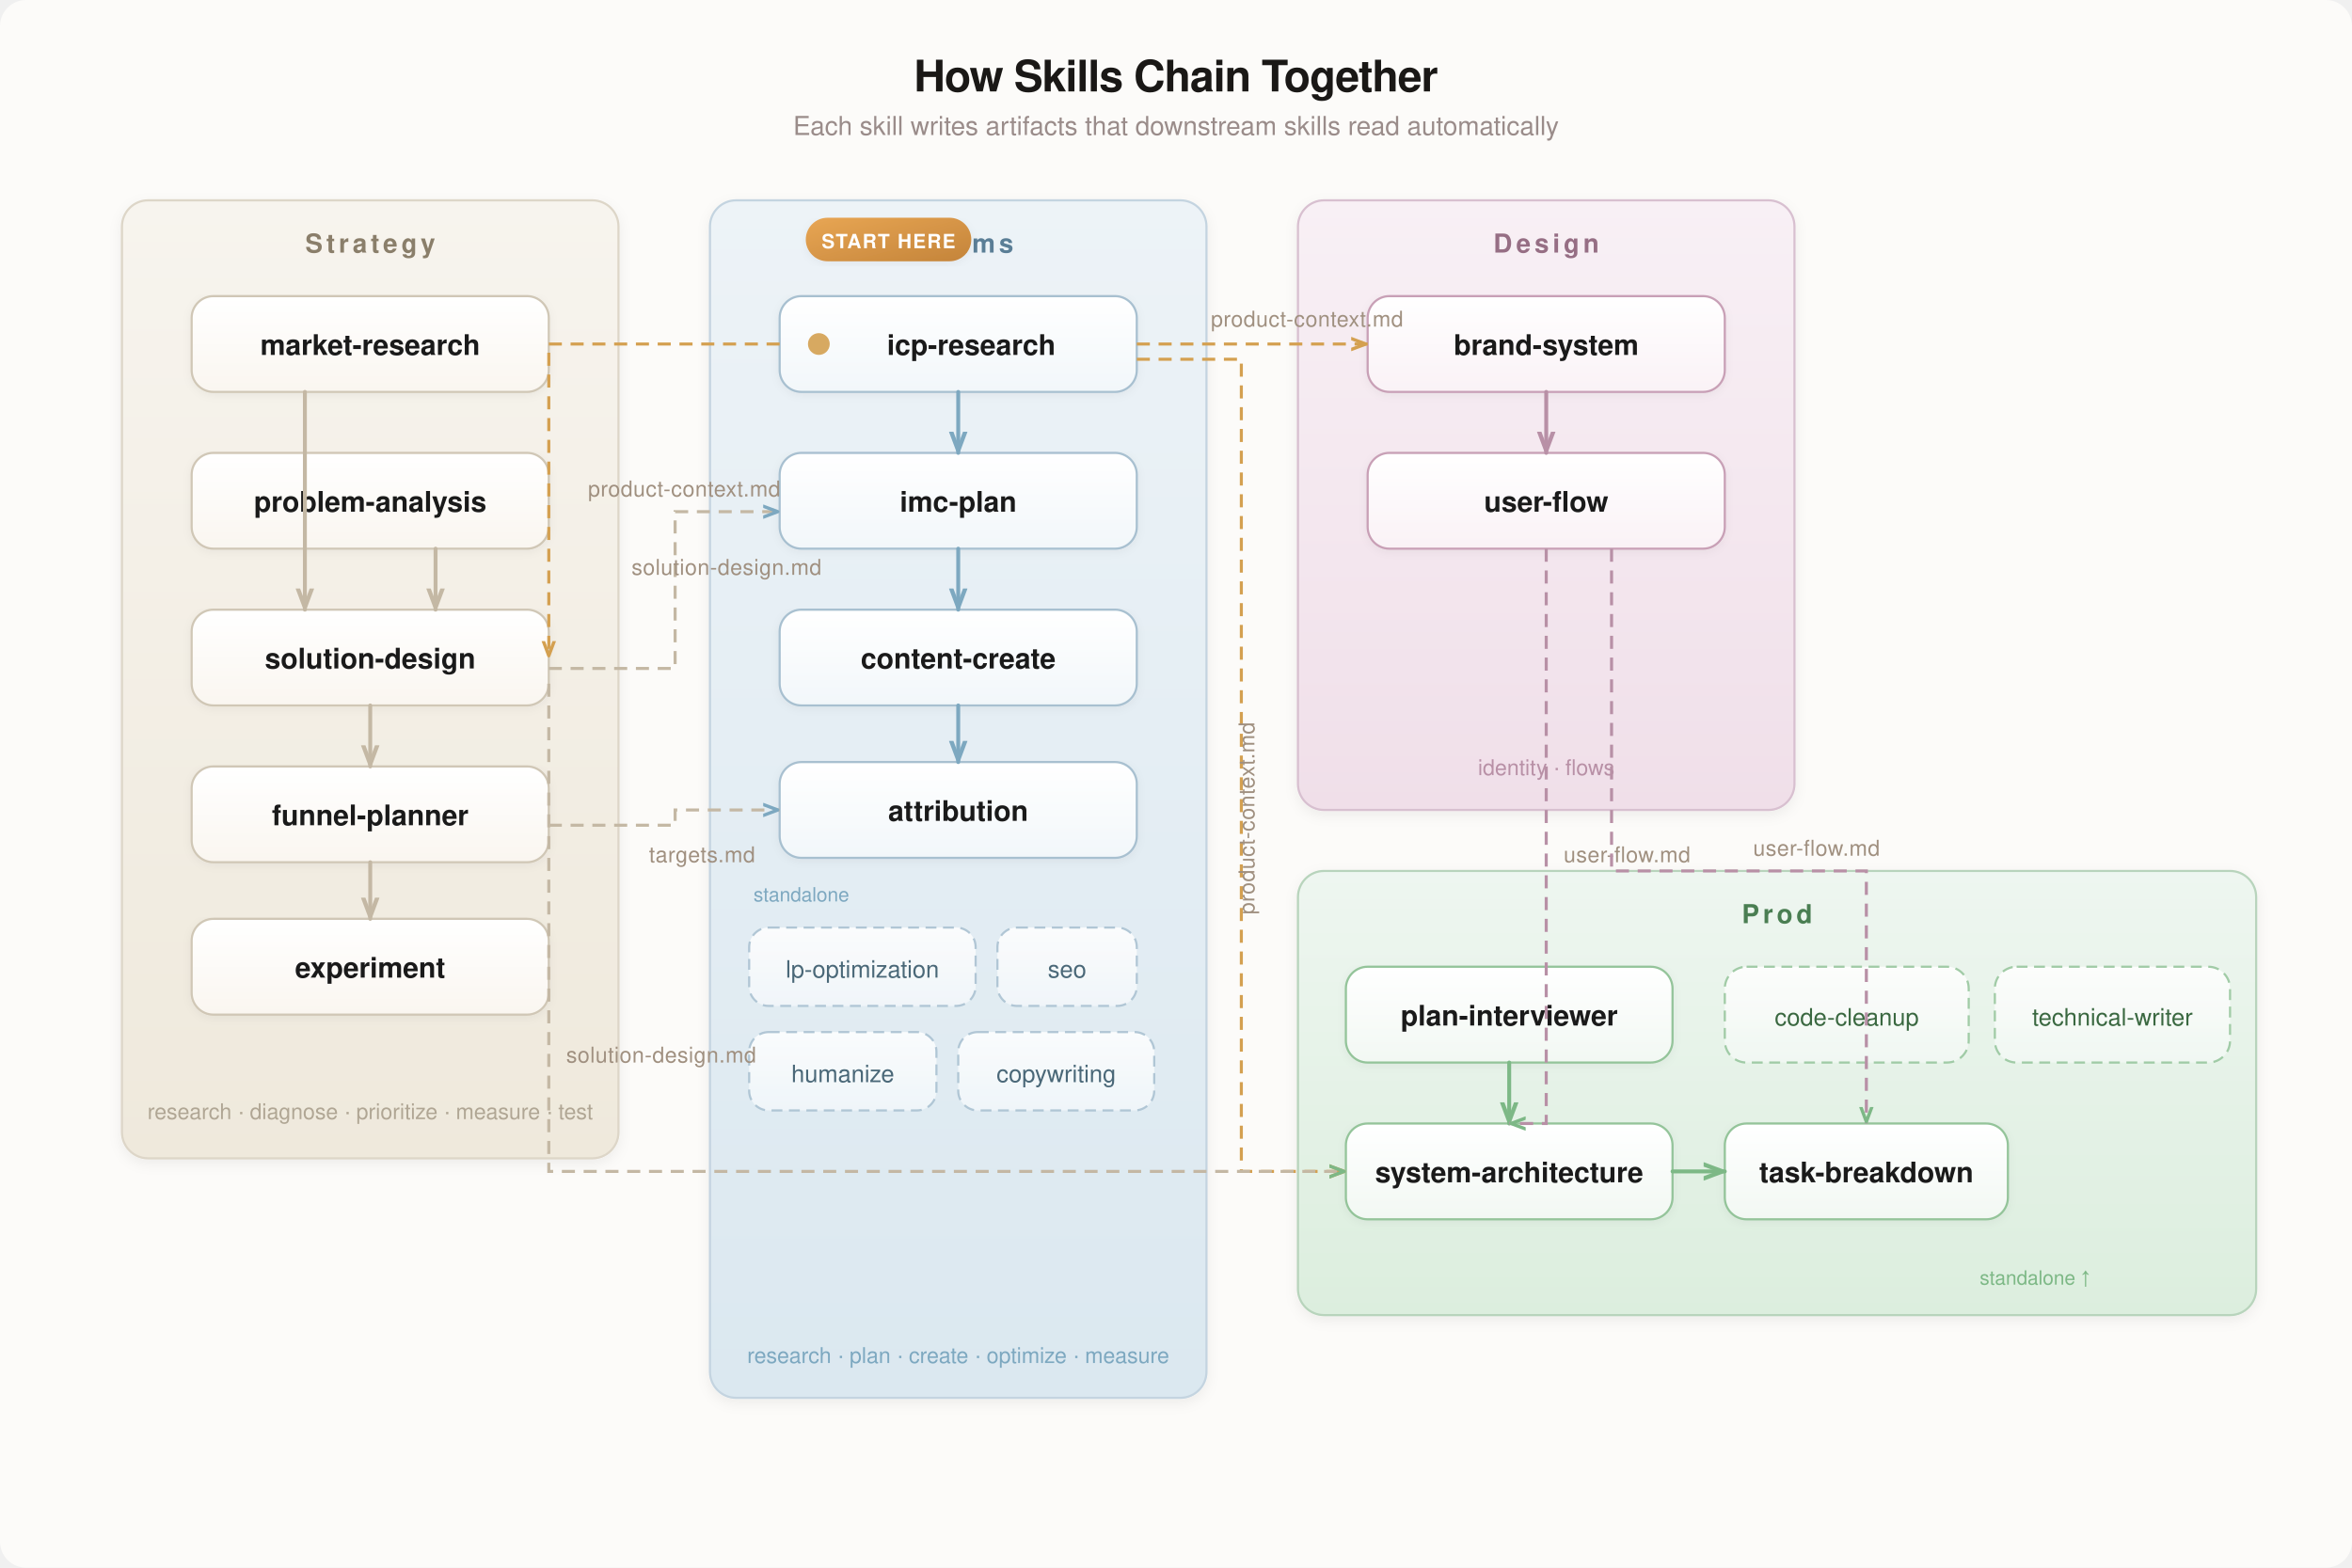
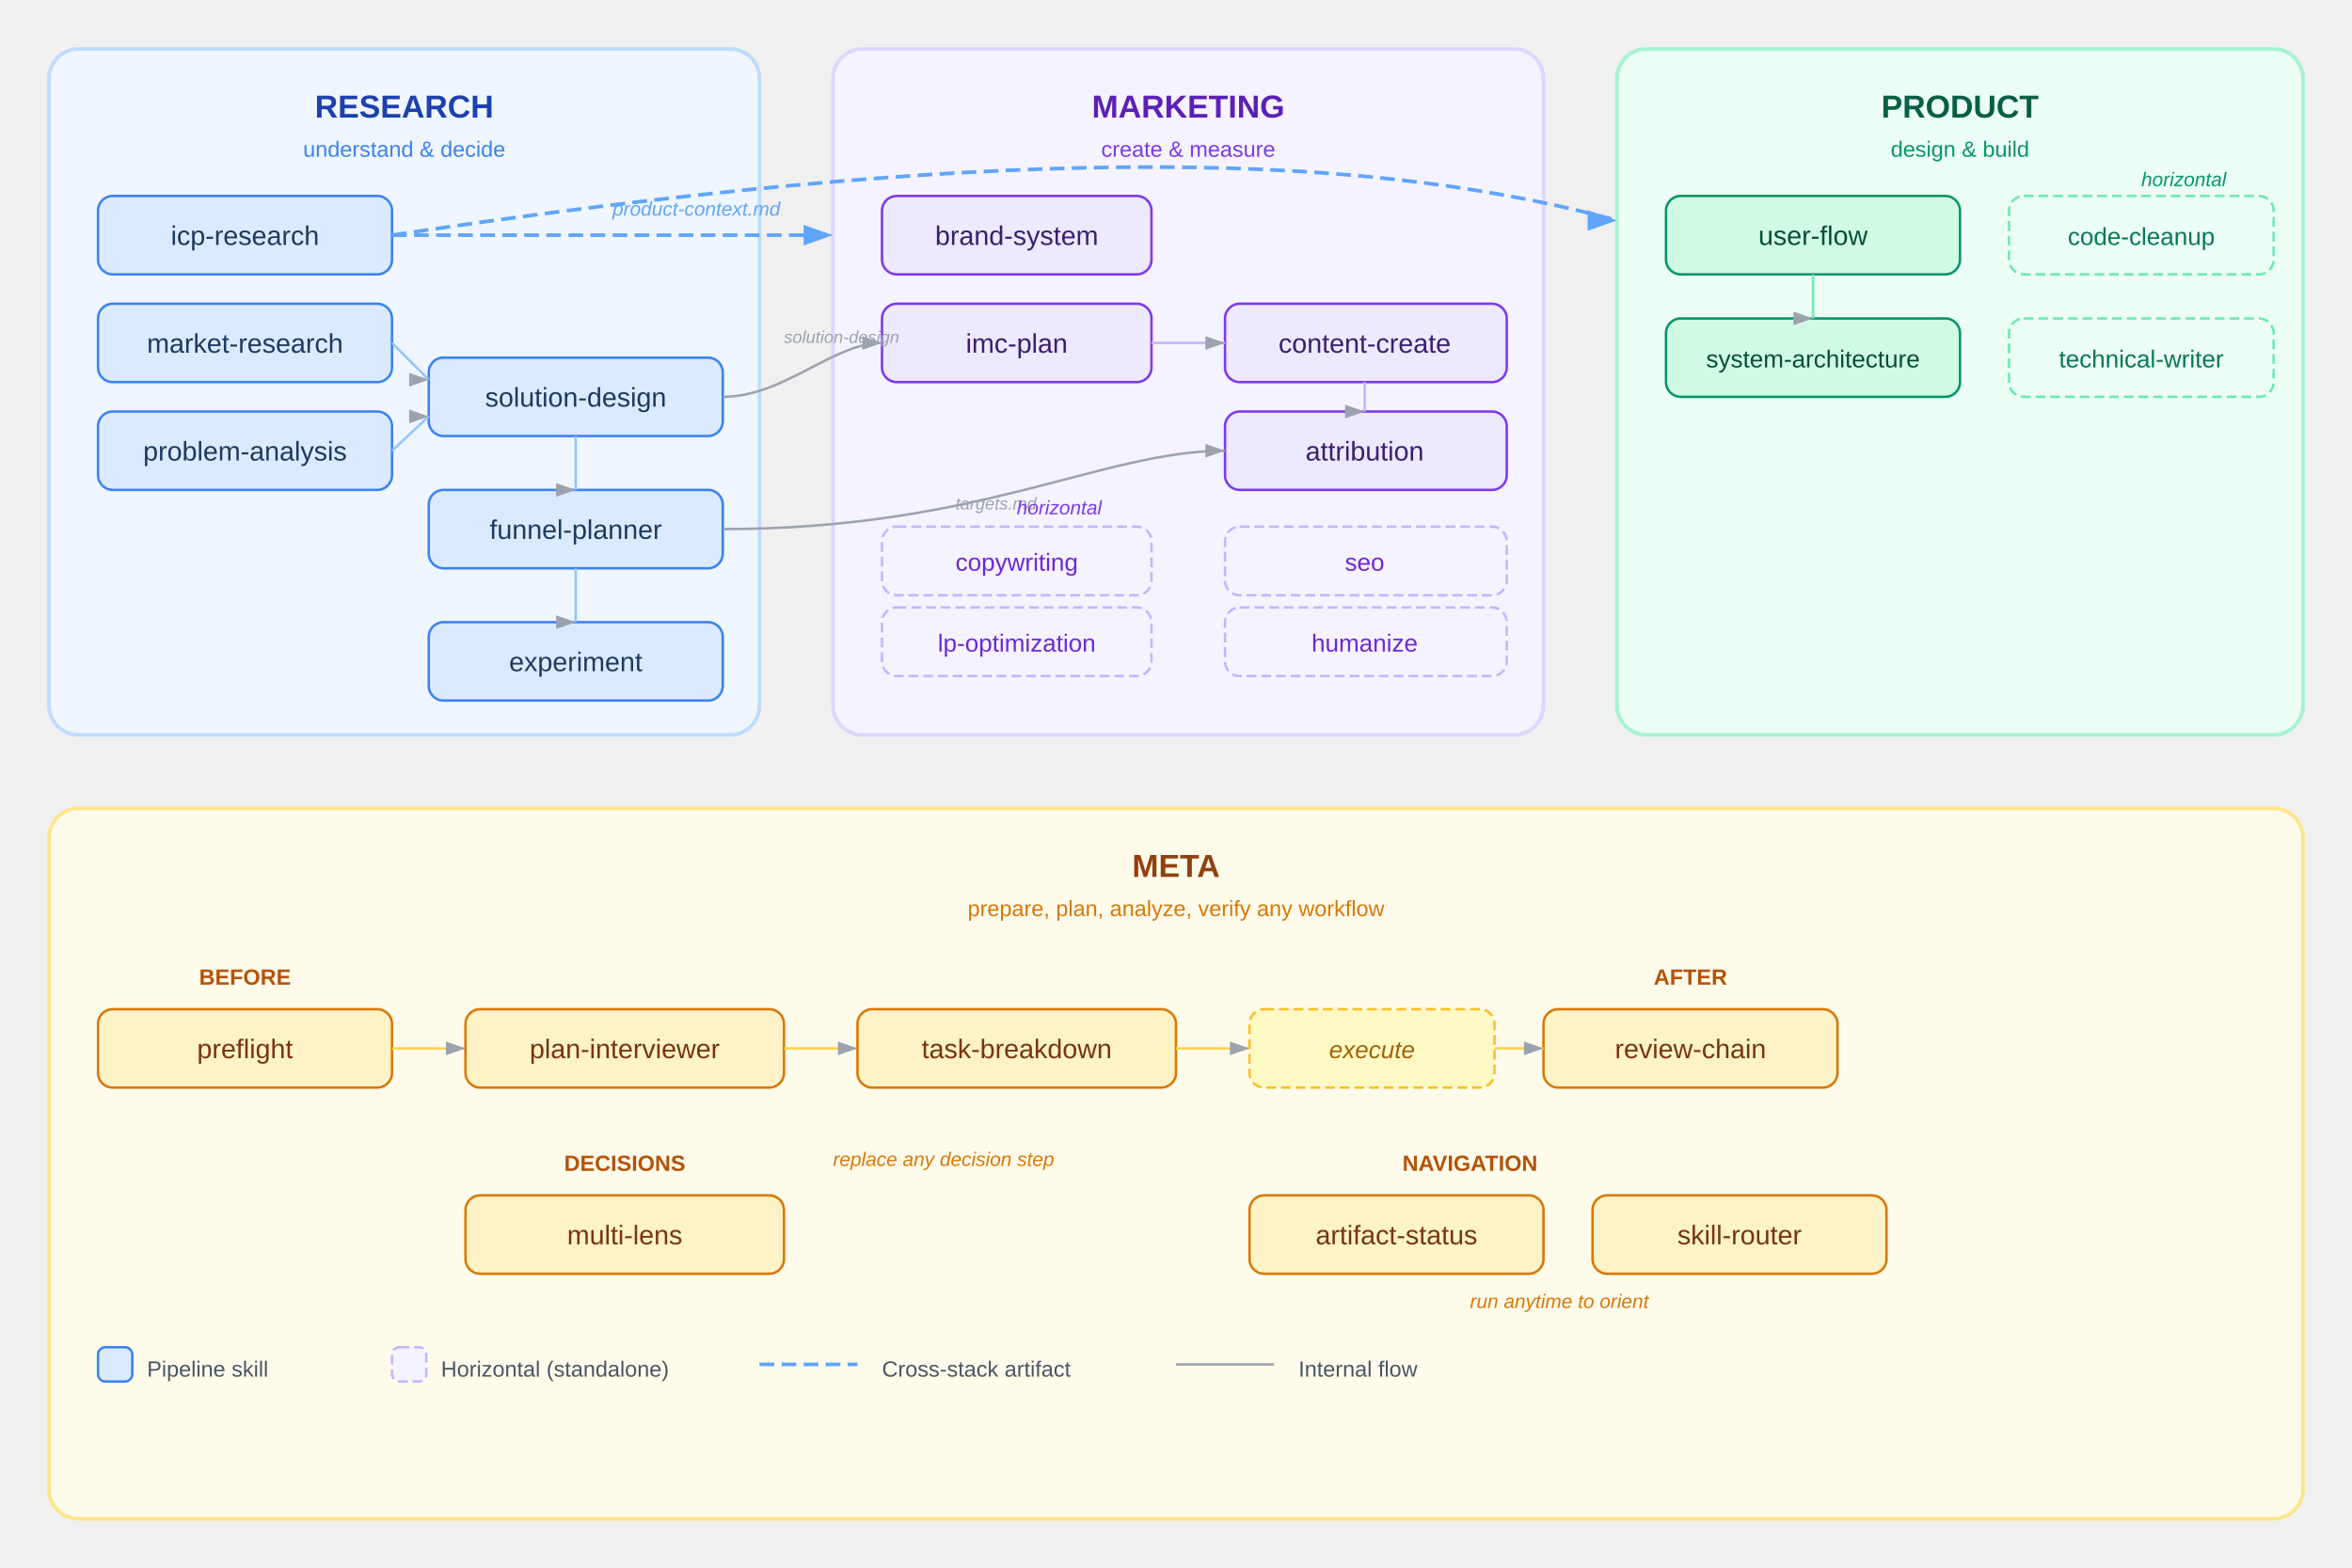
- <svg xmlns="http://www.w3.org/2000/svg" viewBox="0 0 1080 720" fill="none">
-   <style>
-     text { font-family: -apple-system, BlinkMacSystemFont, 'Segoe UI', Helvetica, Arial, sans-serif; }
-     .node-text { font-size: 13px; fill: #1a1a1a; font-weight: 600; }
-     .artifact { font-size: 10px; fill: #a09080; font-weight: 500; letter-spacing: 0.02em; }
-     .stack-label { font-size: 12px; font-weight: 700; letter-spacing: 0.14em; text-transform: uppercase; }
-     .sub { font-size: 10px; font-weight: 400; }
- 
-     @keyframes dash-flow {
-       to { stroke-dashoffset: -18; }
-     }
-     @keyframes pulse {
-       0%, 100% { opacity: 1; }
-       50% { opacity: 0.7; }
-     }
-     .flow-line {
-       stroke-dasharray: 6 4;
-       animation: dash-flow 1.2s linear infinite;
-     }
-     .badge {
-       animation: pulse 2s ease-in-out infinite;
-     }
-   </style>
+ <svg xmlns="http://www.w3.org/2000/svg" viewBox="0 0 960 640" font-family="Arial, sans-serif">
  <defs>
-     <filter id="shadow" x="-4%" y="-4%" width="108%" height="116%">
-       <feDropShadow dx="0" dy="2" stdDeviation="3" flood-color="#000" flood-opacity="0.06" />
-     </filter>
-     <filter id="shadow-sm" x="-4%" y="-4%" width="108%" height="116%">
-       <feDropShadow dx="0" dy="1" stdDeviation="2" flood-color="#000" flood-opacity="0.05" />
-     </filter>
-     <linearGradient id="g-strategy" x1="0" y1="0" x2="0" y2="1">
-       <stop offset="0%" stop-color="#f7f4ee" />
-       <stop offset="100%" stop-color="#efe9dc" />
-     </linearGradient>
-     <linearGradient id="g-comms" x1="0" y1="0" x2="0" y2="1">
-       <stop offset="0%" stop-color="#edf3f7" />
-       <stop offset="100%" stop-color="#dbe8f0" />
-     </linearGradient>
-     <linearGradient id="g-design" x1="0" y1="0" x2="0" y2="1">
-       <stop offset="0%" stop-color="#f8f0f5" />
-       <stop offset="100%" stop-color="#f0dfe9" />
-     </linearGradient>
-     <linearGradient id="g-prod" x1="0" y1="0" x2="0" y2="1">
-       <stop offset="0%" stop-color="#eef6f0" />
-       <stop offset="100%" stop-color="#dceede" />
-     </linearGradient>
-     <linearGradient id="n-strategy" x1="0" y1="0" x2="0" y2="1">
-       <stop offset="0%" stop-color="#ffffff" />
-       <stop offset="100%" stop-color="#faf6f0" />
-     </linearGradient>
-     <linearGradient id="n-comms" x1="0" y1="0" x2="0" y2="1">
-       <stop offset="0%" stop-color="#ffffff" />
-       <stop offset="100%" stop-color="#f2f7fa" />
-     </linearGradient>
-     <linearGradient id="n-design" x1="0" y1="0" x2="0" y2="1">
-       <stop offset="0%" stop-color="#ffffff" />
-       <stop offset="100%" stop-color="#faf2f6" />
-     </linearGradient>
-     <linearGradient id="n-prod" x1="0" y1="0" x2="0" y2="1">
-       <stop offset="0%" stop-color="#ffffff" />
-       <stop offset="100%" stop-color="#f2f8f3" />
-     </linearGradient>
-     <linearGradient id="g-badge" x1="0" y1="0" x2="1" y2="1">
-       <stop offset="0%" stop-color="#e8a654" />
-       <stop offset="100%" stop-color="#c4843a" />
-     </linearGradient>
-     <marker id="arrow-warm" viewBox="0 0 10 10" refX="9" refY="5" markerWidth="6" markerHeight="6" orient="auto-start-reverse">
-       <path d="M 0 2 L 8 5 L 0 8" fill="none" stroke="#c4b8a4" stroke-width="1.8" stroke-linecap="round" stroke-linejoin="round" />
+     <marker id="arrow" viewBox="0 0 10 7" refX="10" refY="3.5" markerWidth="8" markerHeight="6" orient="auto-start-auto">
+       <path d="M 0 0 L 10 3.5 L 0 7 z" fill="#9CA3AF" />
    </marker>
-     <marker id="arrow-cool" viewBox="0 0 10 10" refX="9" refY="5" markerWidth="6" markerHeight="6" orient="auto-start-reverse">
-       <path d="M 0 2 L 8 5 L 0 8" fill="none" stroke="#7da8c0" stroke-width="1.8" stroke-linecap="round" stroke-linejoin="round" />
-     </marker>
-     <marker id="arrow-pink" viewBox="0 0 10 10" refX="9" refY="5" markerWidth="6" markerHeight="6" orient="auto-start-reverse">
-       <path d="M 0 2 L 8 5 L 0 8" fill="none" stroke="#b890a6" stroke-width="1.8" stroke-linecap="round" stroke-linejoin="round" />
-     </marker>
-     <marker id="arrow-green" viewBox="0 0 10 10" refX="9" refY="5" markerWidth="6" markerHeight="6" orient="auto-start-reverse">
-       <path d="M 0 2 L 8 5 L 0 8" fill="none" stroke="#7db886" stroke-width="1.8" stroke-linecap="round" stroke-linejoin="round" />
-     </marker>
-     <marker id="arrow-gold" viewBox="0 0 10 10" refX="9" refY="5" markerWidth="6" markerHeight="6" orient="auto-start-reverse">
-       <path d="M 0 2 L 8 5 L 0 8" fill="none" stroke="#d4a050" stroke-width="1.8" stroke-linecap="round" stroke-linejoin="round" />
+     <marker id="arrow-blue" viewBox="0 0 10 7" refX="10" refY="3.5" markerWidth="8" markerHeight="6" orient="auto-start-auto">
+       <path d="M 0 0 L 10 3.5 L 0 7 z" fill="#60A5FA" />
    </marker>
  </defs>
-   <rect width="1080" height="720" rx="12" fill="#fcfbf9" />
-   <text x="540" y="42" text-anchor="middle" font-size="20" font-weight="700" fill="#1a1816" letter-spacing="-0.02em">How Skills Chain Together</text>
-   <text x="540" y="62" text-anchor="middle" font-size="12" fill="#9a8c8a" font-weight="400">Each skill writes artifacts that downstream skills read automatically</text>
-   <rect x="56" y="92" width="228" height="440" rx="12" fill="url(#g-strategy)" stroke="#ddd6c8" stroke-width="1" filter="url(#shadow)" />
-   <text x="170" y="116" text-anchor="middle" class="stack-label" fill="#8a7e6a">Strategy</text>
-   <rect x="88" y="136" width="164" height="44" rx="10" fill="url(#n-strategy)" stroke="#d0c7b6" stroke-width="1" filter="url(#shadow-sm)" />
-   <text x="170" y="163" text-anchor="middle" class="node-text">market-research</text>
-   <rect x="88" y="208" width="164" height="44" rx="10" fill="url(#n-strategy)" stroke="#d0c7b6" stroke-width="1" filter="url(#shadow-sm)" />
-   <text x="170" y="235" text-anchor="middle" class="node-text">problem-analysis</text>
-   <rect x="88" y="280" width="164" height="44" rx="10" fill="url(#n-strategy)" stroke="#d0c7b6" stroke-width="1" filter="url(#shadow-sm)" />
-   <text x="170" y="307" text-anchor="middle" class="node-text">solution-design</text>
-   <rect x="88" y="352" width="164" height="44" rx="10" fill="url(#n-strategy)" stroke="#d0c7b6" stroke-width="1" filter="url(#shadow-sm)" />
-   <text x="170" y="379" text-anchor="middle" class="node-text">funnel-planner</text>
-   <rect x="88" y="422" width="164" height="44" rx="10" fill="url(#n-strategy)" stroke="#d0c7b6" stroke-width="1" filter="url(#shadow-sm)" />
-   <text x="170" y="449" text-anchor="middle" class="node-text">experiment</text>
-   <line x1="140" y1="180" x2="140" y2="280" stroke="#c4b8a4" stroke-width="1.8" stroke-linecap="round" marker-end="url(#arrow-warm)" />
-   <line x1="200" y1="252" x2="200" y2="280" stroke="#c4b8a4" stroke-width="1.8" stroke-linecap="round" marker-end="url(#arrow-warm)" />
-   <line x1="170" y1="324" x2="170" y2="352" stroke="#c4b8a4" stroke-width="1.8" stroke-linecap="round" marker-end="url(#arrow-warm)" />
-   <line x1="170" y1="396" x2="170" y2="422" stroke="#c4b8a4" stroke-width="1.8" stroke-linecap="round" marker-end="url(#arrow-warm)" />
-   <text x="170" y="514" text-anchor="middle" class="sub" fill="#b0a694">research · diagnose · prioritize · measure · test</text>
-   <rect x="326" y="92" width="228" height="550" rx="12" fill="url(#g-comms)" stroke="#c4d4e0" stroke-width="1" filter="url(#shadow)" />
-   <text x="440" y="116" text-anchor="middle" class="stack-label" fill="#5a7e96">Comms</text>
-   <rect x="370" y="100" width="76" height="20" rx="10" fill="url(#g-badge)" class="badge" filter="url(#shadow-sm)" />
-   <text x="408" y="114" text-anchor="middle" font-size="9" fill="#ffffff" font-weight="700" letter-spacing="0.06em">START HERE</text>
-   <rect x="358" y="136" width="164" height="44" rx="10" fill="url(#n-comms)" stroke="#a8c0d0" stroke-width="1" filter="url(#shadow-sm)" />
-   <circle cx="376" cy="158" r="5" fill="#d4a050" opacity="0.9" />
-   <text x="446" y="163" text-anchor="middle" class="node-text">icp-research</text>
-   <rect x="358" y="208" width="164" height="44" rx="10" fill="url(#n-comms)" stroke="#a8c0d0" stroke-width="1" filter="url(#shadow-sm)" />
-   <text x="440" y="235" text-anchor="middle" class="node-text">imc-plan</text>
-   <rect x="358" y="280" width="164" height="44" rx="10" fill="url(#n-comms)" stroke="#a8c0d0" stroke-width="1" filter="url(#shadow-sm)" />
-   <text x="440" y="307" text-anchor="middle" class="node-text">content-create</text>
-   <rect x="358" y="350" width="164" height="44" rx="10" fill="url(#n-comms)" stroke="#a8c0d0" stroke-width="1" filter="url(#shadow-sm)" />
-   <text x="440" y="377" text-anchor="middle" class="node-text">attribution</text>
-   <line x1="440" y1="180" x2="440" y2="208" stroke="#7da8c0" stroke-width="1.8" stroke-linecap="round" marker-end="url(#arrow-cool)" />
-   <line x1="440" y1="252" x2="440" y2="280" stroke="#7da8c0" stroke-width="1.8" stroke-linecap="round" marker-end="url(#arrow-cool)" />
-   <line x1="440" y1="324" x2="440" y2="350" stroke="#7da8c0" stroke-width="1.8" stroke-linecap="round" marker-end="url(#arrow-cool)" />
-   <text x="346" y="414" font-size="9" fill="#7da8c0" font-weight="500">standalone</text>
-   <rect x="344" y="426" width="104" height="36" rx="9" fill="url(#n-comms)" stroke="#a8c0d0" stroke-width="1" stroke-dasharray="5 3" opacity="0.85" />
-   <text x="396" y="449" text-anchor="middle" font-size="11" fill="#4a6878" font-weight="500">lp-optimization</text>
-   <rect x="458" y="426" width="64" height="36" rx="9" fill="url(#n-comms)" stroke="#a8c0d0" stroke-width="1" stroke-dasharray="5 3" opacity="0.85" />
-   <text x="490" y="449" text-anchor="middle" font-size="11" fill="#4a6878" font-weight="500">seo</text>
-   <rect x="344" y="474" width="86" height="36" rx="9" fill="url(#n-comms)" stroke="#a8c0d0" stroke-width="1" stroke-dasharray="5 3" opacity="0.85" />
-   <text x="387" y="497" text-anchor="middle" font-size="11" fill="#4a6878" font-weight="500">humanize</text>
-   <rect x="440" y="474" width="90" height="36" rx="9" fill="url(#n-comms)" stroke="#a8c0d0" stroke-width="1" stroke-dasharray="5 3" opacity="0.85" />
-   <text x="485" y="497" text-anchor="middle" font-size="11" fill="#4a6878" font-weight="500">copywriting</text>
-   <text x="440" y="626" text-anchor="middle" class="sub" fill="#7da8c0">research · plan · create · optimize · measure</text>
-   <rect x="596" y="92" width="228" height="280" rx="12" fill="url(#g-design)" stroke="#d8c0d0" stroke-width="1" filter="url(#shadow)" />
-   <text x="710" y="116" text-anchor="middle" class="stack-label" fill="#966e84">Design</text>
-   <rect x="628" y="136" width="164" height="44" rx="10" fill="url(#n-design)" stroke="#c8a0b6" stroke-width="1" filter="url(#shadow-sm)" />
-   <text x="710" y="163" text-anchor="middle" class="node-text">brand-system</text>
-   <rect x="628" y="208" width="164" height="44" rx="10" fill="url(#n-design)" stroke="#c8a0b6" stroke-width="1" filter="url(#shadow-sm)" />
-   <text x="710" y="235" text-anchor="middle" class="node-text">user-flow</text>
-   <line x1="710" y1="180" x2="710" y2="208" stroke="#b890a6" stroke-width="1.8" stroke-linecap="round" marker-end="url(#arrow-pink)" />
-   <text x="710" y="356" text-anchor="middle" class="sub" fill="#b890a6">identity · flows</text>
-   <rect x="596" y="400" width="440" height="204" rx="12" fill="url(#g-prod)" stroke="#b8d4bc" stroke-width="1" filter="url(#shadow)" />
-   <text x="816" y="424" text-anchor="middle" class="stack-label" fill="#4a7e52">Prod</text>
-   <rect x="618" y="444" width="150" height="44" rx="10" fill="url(#n-prod)" stroke="#94c49a" stroke-width="1" filter="url(#shadow-sm)" />
-   <text x="693" y="471" text-anchor="middle" class="node-text">plan-interviewer</text>
-   <rect x="618" y="516" width="150" height="44" rx="10" fill="url(#n-prod)" stroke="#94c49a" stroke-width="1" filter="url(#shadow-sm)" />
-   <text x="693" y="543" text-anchor="middle" class="node-text">system-architecture</text>
-   <rect x="792" y="516" width="130" height="44" rx="10" fill="url(#n-prod)" stroke="#94c49a" stroke-width="1" filter="url(#shadow-sm)" />
-   <text x="857" y="543" text-anchor="middle" class="node-text">task-breakdown</text>
-   <rect x="792" y="444" width="112" height="44" rx="10" fill="url(#n-prod)" stroke="#94c49a" stroke-width="1" stroke-dasharray="5 3" opacity="0.85" />
-   <text x="848" y="471" text-anchor="middle" font-size="11" fill="#3a6840" font-weight="500">code-cleanup</text>
-   <rect x="916" y="444" width="108" height="44" rx="10" fill="url(#n-prod)" stroke="#94c49a" stroke-width="1" stroke-dasharray="5 3" opacity="0.85" />
-   <text x="970" y="471" text-anchor="middle" font-size="11" fill="#3a6840" font-weight="500">technical-writer</text>
-   <line x1="693" y1="488" x2="693" y2="516" stroke="#7db886" stroke-width="1.8" stroke-linecap="round" marker-end="url(#arrow-green)" />
-   <line x1="768" y1="538" x2="792" y2="538" stroke="#7db886" stroke-width="1.8" stroke-linecap="round" marker-end="url(#arrow-green)" />
-   <text x="960" y="590" text-anchor="end" font-size="9" fill="#7db886" font-weight="500">standalone ↑</text>
-   <path d="M 358 158 L 252 158 L 252 302" stroke="#d4a050" stroke-width="1.4" fill="none" class="flow-line" marker-end="url(#arrow-gold)" />
-   <text x="270" y="228" class="artifact">product-context.md</text>
-   <path d="M 522 158 L 628 158" stroke="#d4a050" stroke-width="1.4" fill="none" class="flow-line" marker-end="url(#arrow-gold)" />
-   <text x="556" y="150" class="artifact">product-context.md</text>
-   <path d="M 522 165 L 570 165 L 570 538 L 618 538" stroke="#d4a050" stroke-width="1.4" fill="none" class="flow-line" marker-end="url(#arrow-gold)" />
-   <text x="576" y="420" class="artifact" transform="rotate(-90, 576, 420)">product-context.md</text>
-   <path d="M 252 307 L 310 307 L 310 235 L 358 235" stroke="#c4b8a4" stroke-width="1.4" fill="none" class="flow-line" marker-end="url(#arrow-cool)" />
-   <text x="290" y="264" class="artifact">solution-design.md</text>
-   <path d="M 252 314 L 252 538 L 618 538" stroke="#c4b8a4" stroke-width="1.4" fill="none" class="flow-line" marker-end="url(#arrow-green)" />
-   <text x="260" y="488" class="artifact">solution-design.md</text>
-   <path d="M 252 379 L 310 379 L 310 372 L 358 372" stroke="#c4b8a4" stroke-width="1.4" fill="none" class="flow-line" marker-end="url(#arrow-cool)" />
-   <text x="298" y="396" class="artifact">targets.md</text>
-   <path d="M 710 252 L 710 516 L 693 516" stroke="#b890a6" stroke-width="1.4" fill="none" class="flow-line" marker-end="url(#arrow-green)" />
-   <text x="718" y="396" class="artifact">user-flow.md</text>
-   <path d="M 740 252 L 740 400 L 857 400 L 857 516" stroke="#b890a6" stroke-width="1.4" fill="none" class="flow-line" marker-end="url(#arrow-green)" />
-   <text x="805" y="393" class="artifact">user-flow.md</text>
+   <rect x="20" y="20" width="290" height="280" rx="12" fill="#EFF6FF" stroke="#BFDBFE" stroke-width="1.5" />
+   <text x="165" y="48" text-anchor="middle" font-size="13" font-weight="700" fill="#1E40AF">RESEARCH</text>
+   <text x="165" y="64" text-anchor="middle" font-size="9" fill="#3B82F6">understand &amp; decide</text>
+   <rect x="40" y="80" width="120" height="32" rx="6" fill="#DBEAFE" stroke="#3B82F6" stroke-width="1" />
+   <text x="100" y="100" text-anchor="middle" font-size="11" fill="#1E3A5F">icp-research</text>
+   <rect x="40" y="124" width="120" height="32" rx="6" fill="#DBEAFE" stroke="#3B82F6" stroke-width="1" />
+   <text x="100" y="144" text-anchor="middle" font-size="11" fill="#1E3A5F">market-research</text>
+   <rect x="40" y="168" width="120" height="32" rx="6" fill="#DBEAFE" stroke="#3B82F6" stroke-width="1" />
+   <text x="100" y="188" text-anchor="middle" font-size="11" fill="#1E3A5F">problem-analysis</text>
+   <rect x="175" y="146" width="120" height="32" rx="6" fill="#DBEAFE" stroke="#3B82F6" stroke-width="1" />
+   <text x="235" y="166" text-anchor="middle" font-size="11" fill="#1E3A5F">solution-design</text>
+   <rect x="175" y="200" width="120" height="32" rx="6" fill="#DBEAFE" stroke="#3B82F6" stroke-width="1" />
+   <text x="235" y="220" text-anchor="middle" font-size="11" fill="#1E3A5F">funnel-planner</text>
+   <rect x="175" y="254" width="120" height="32" rx="6" fill="#DBEAFE" stroke="#3B82F6" stroke-width="1" />
+   <text x="235" y="274" text-anchor="middle" font-size="11" fill="#1E3A5F">experiment</text>
+   <path d="M 160 140 L 175 155" stroke="#93C5FD" stroke-width="1" fill="none" marker-end="url(#arrow)" />
+   <path d="M 160 184 L 175 170" stroke="#93C5FD" stroke-width="1" fill="none" marker-end="url(#arrow)" />
+   <path d="M 235 178 L 235 200" stroke="#93C5FD" stroke-width="1" fill="none" marker-end="url(#arrow)" />
+   <path d="M 235 232 L 235 254" stroke="#93C5FD" stroke-width="1" fill="none" marker-end="url(#arrow)" />
+   <rect x="340" y="20" width="290" height="280" rx="12" fill="#F5F3FF" stroke="#DDD6FE" stroke-width="1.5" />
+   <text x="485" y="48" text-anchor="middle" font-size="13" font-weight="700" fill="#5B21B6">MARKETING</text>
+   <text x="485" y="64" text-anchor="middle" font-size="9" fill="#7C3AED">create &amp; measure</text>
+   <rect x="360" y="80" width="110" height="32" rx="6" fill="#EDE9FE" stroke="#7C3AED" stroke-width="1" />
+   <text x="415" y="100" text-anchor="middle" font-size="11" fill="#3B1F6E">brand-system</text>
+   <rect x="360" y="124" width="110" height="32" rx="6" fill="#EDE9FE" stroke="#7C3AED" stroke-width="1" />
+   <text x="415" y="144" text-anchor="middle" font-size="11" fill="#3B1F6E">imc-plan</text>
+   <rect x="500" y="124" width="115" height="32" rx="6" fill="#EDE9FE" stroke="#7C3AED" stroke-width="1" />
+   <text x="557" y="144" text-anchor="middle" font-size="11" fill="#3B1F6E">content-create</text>
+   <rect x="500" y="168" width="115" height="32" rx="6" fill="#EDE9FE" stroke="#7C3AED" stroke-width="1" />
+   <text x="557" y="188" text-anchor="middle" font-size="11" fill="#3B1F6E">attribution</text>
+   <rect x="360" y="215" width="110" height="28" rx="6" fill="#F5F3FF" stroke="#C4B5FD" stroke-width="1" stroke-dasharray="4 2" />
+   <text x="415" y="233" text-anchor="middle" font-size="10" fill="#6D28D9">copywriting</text>
+   <rect x="360" y="248" width="110" height="28" rx="6" fill="#F5F3FF" stroke="#C4B5FD" stroke-width="1" stroke-dasharray="4 2" />
+   <text x="415" y="266" text-anchor="middle" font-size="10" fill="#6D28D9">lp-optimization</text>
+   <rect x="500" y="215" width="115" height="28" rx="6" fill="#F5F3FF" stroke="#C4B5FD" stroke-width="1" stroke-dasharray="4 2" />
+   <text x="557" y="233" text-anchor="middle" font-size="10" fill="#6D28D9">seo</text>
+   <rect x="500" y="248" width="115" height="28" rx="6" fill="#F5F3FF" stroke="#C4B5FD" stroke-width="1" stroke-dasharray="4 2" />
+   <text x="557" y="266" text-anchor="middle" font-size="10" fill="#6D28D9">humanize</text>
+   <path d="M 470 140 L 500 140" stroke="#C4B5FD" stroke-width="1" fill="none" marker-end="url(#arrow)" />
+   <path d="M 557 156 L 557 168" stroke="#C4B5FD" stroke-width="1" fill="none" marker-end="url(#arrow)" />
+   <rect x="660" y="20" width="280" height="280" rx="12" fill="#ECFDF5" stroke="#A7F3D0" stroke-width="1.5" />
+   <text x="800" y="48" text-anchor="middle" font-size="13" font-weight="700" fill="#065F46">PRODUCT</text>
+   <text x="800" y="64" text-anchor="middle" font-size="9" fill="#059669">design &amp; build</text>
+   <rect x="680" y="80" width="120" height="32" rx="6" fill="#D1FAE5" stroke="#059669" stroke-width="1" />
+   <text x="740" y="100" text-anchor="middle" font-size="11" fill="#064E3B">user-flow</text>
+   <rect x="680" y="130" width="120" height="32" rx="6" fill="#D1FAE5" stroke="#059669" stroke-width="1" />
+   <text x="740" y="150" text-anchor="middle" font-size="10" fill="#064E3B">system-architecture</text>
+   <rect x="820" y="80" width="108" height="32" rx="6" fill="#ECFDF5" stroke="#6EE7B7" stroke-width="1" stroke-dasharray="4 2" />
+   <text x="874" y="100" text-anchor="middle" font-size="10" fill="#047857">code-cleanup</text>
+   <rect x="820" y="130" width="108" height="32" rx="6" fill="#ECFDF5" stroke="#6EE7B7" stroke-width="1" stroke-dasharray="4 2" />
+   <text x="874" y="150" text-anchor="middle" font-size="10" fill="#047857">technical-writer</text>
+   <path d="M 740 112 L 740 130" stroke="#6EE7B7" stroke-width="1" fill="none" marker-end="url(#arrow)" />
+   <path d="M 160 96 C 260 96, 300 96, 340 96" stroke="#60A5FA" stroke-width="1.5" fill="none" marker-end="url(#arrow-blue)" stroke-dasharray="6 3" />
+   <path d="M 160 96 C 400 60, 550 60, 660 90" stroke="#60A5FA" stroke-width="1.5" fill="none" marker-end="url(#arrow-blue)" stroke-dasharray="6 3" />
+   <text x="250" y="88" font-size="8" fill="#60A5FA" font-style="italic">product-context.md</text>
+   <path d="M 295 162 C 320 162, 340 140, 360 140" stroke="#9CA3AF" stroke-width="1" fill="none" marker-end="url(#arrow)" />
+   <text x="320" y="140" font-size="7" fill="#9CA3AF" font-style="italic">solution-design</text>
+   <path d="M 295 216 C 400 216, 450 184, 500 184" stroke="#9CA3AF" stroke-width="1" fill="none" marker-end="url(#arrow)" />
+   <text x="390" y="208" font-size="7" fill="#9CA3AF" font-style="italic">targets.md</text>
+   <rect x="20" y="330" width="920" height="290" rx="12" fill="#FFFBEB" stroke="#FDE68A" stroke-width="1.5" />
+   <text x="480" y="358" text-anchor="middle" font-size="13" font-weight="700" fill="#92400E">META</text>
+   <text x="480" y="374" text-anchor="middle" font-size="9" fill="#D97706">prepare, plan, analyze, verify any workflow</text>
+   <text x="100" y="402" text-anchor="middle" font-size="9" font-weight="600" fill="#B45309">BEFORE</text>
+   <rect x="40" y="412" width="120" height="32" rx="6" fill="#FEF3C7" stroke="#D97706" stroke-width="1" />
+   <text x="100" y="432" text-anchor="middle" font-size="11" fill="#78350F">preflight</text>
+   <path d="M 160 428 L 190 428" stroke="#FCD34D" stroke-width="1" fill="none" marker-end="url(#arrow)" />
+   <rect x="190" y="412" width="130" height="32" rx="6" fill="#FEF3C7" stroke="#D97706" stroke-width="1" />
+   <text x="255" y="432" text-anchor="middle" font-size="11" fill="#78350F">plan-interviewer</text>
+   <path d="M 320 428 L 350 428" stroke="#FCD34D" stroke-width="1" fill="none" marker-end="url(#arrow)" />
+   <rect x="350" y="412" width="130" height="32" rx="6" fill="#FEF3C7" stroke="#D97706" stroke-width="1" />
+   <text x="415" y="432" text-anchor="middle" font-size="11" fill="#78350F">task-breakdown</text>
+   <rect x="510" y="412" width="100" height="32" rx="6" fill="#FEF9C3" stroke="#FBBF24" stroke-width="1" stroke-dasharray="4 2" />
+   <text x="560" y="432" text-anchor="middle" font-size="10" fill="#A16207" font-style="italic">execute</text>
+   <path d="M 480 428 L 510 428" stroke="#FCD34D" stroke-width="1" fill="none" marker-end="url(#arrow)" />
+   <text x="690" y="402" text-anchor="middle" font-size="9" font-weight="600" fill="#B45309">AFTER</text>
+   <rect x="630" y="412" width="120" height="32" rx="6" fill="#FEF3C7" stroke="#D97706" stroke-width="1" />
+   <text x="690" y="432" text-anchor="middle" font-size="11" fill="#78350F">review-chain</text>
+   <path d="M 610 428 L 630 428" stroke="#FCD34D" stroke-width="1" fill="none" marker-end="url(#arrow)" />
+   <text x="255" y="478" text-anchor="middle" font-size="9" font-weight="600" fill="#B45309">DECISIONS</text>
+   <rect x="190" y="488" width="130" height="32" rx="6" fill="#FEF3C7" stroke="#D97706" stroke-width="1" />
+   <text x="255" y="508" text-anchor="middle" font-size="11" fill="#78350F">multi-lens</text>
+   <text x="600" y="478" text-anchor="middle" font-size="9" font-weight="600" fill="#B45309">NAVIGATION</text>
+   <rect x="510" y="488" width="120" height="32" rx="6" fill="#FEF3C7" stroke="#D97706" stroke-width="1" />
+   <text x="570" y="508" text-anchor="middle" font-size="11" fill="#78350F">artifact-status</text>
+   <rect x="650" y="488" width="120" height="32" rx="6" fill="#FEF3C7" stroke="#D97706" stroke-width="1" />
+   <text x="710" y="508" text-anchor="middle" font-size="11" fill="#78350F">skill-router</text>
+   <rect x="40" y="550" width="14" height="14" rx="3" fill="#DBEAFE" stroke="#3B82F6" stroke-width="1" />
+   <text x="60" y="562" font-size="9" fill="#4B5563">Pipeline skill</text>
+   <rect x="160" y="550" width="14" height="14" rx="3" fill="#F5F3FF" stroke="#C4B5FD" stroke-width="1" stroke-dasharray="4 2" />
+   <text x="180" y="562" font-size="9" fill="#4B5563">Horizontal (standalone)</text>
+   <line x1="310" y1="557" x2="350" y2="557" stroke="#60A5FA" stroke-width="1.5" stroke-dasharray="6 3" />
+   <text x="360" y="562" font-size="9" fill="#4B5563">Cross-stack artifact</text>
+   <line x1="480" y1="557" x2="520" y2="557" stroke="#9CA3AF" stroke-width="1" />
+   <text x="530" y="562" font-size="9" fill="#4B5563">Internal flow</text>
+   <text x="415" y="210" font-size="8" fill="#7C3AED" font-style="italic">horizontal</text>
+   <text x="874" y="76" font-size="8" fill="#059669" font-style="italic">horizontal</text>
+   <text x="340" y="476" font-size="8" fill="#D97706" font-style="italic">replace any decision step</text>
+   <text x="600" y="534" font-size="8" fill="#D97706" font-style="italic">run anytime to orient</text>
</svg>
